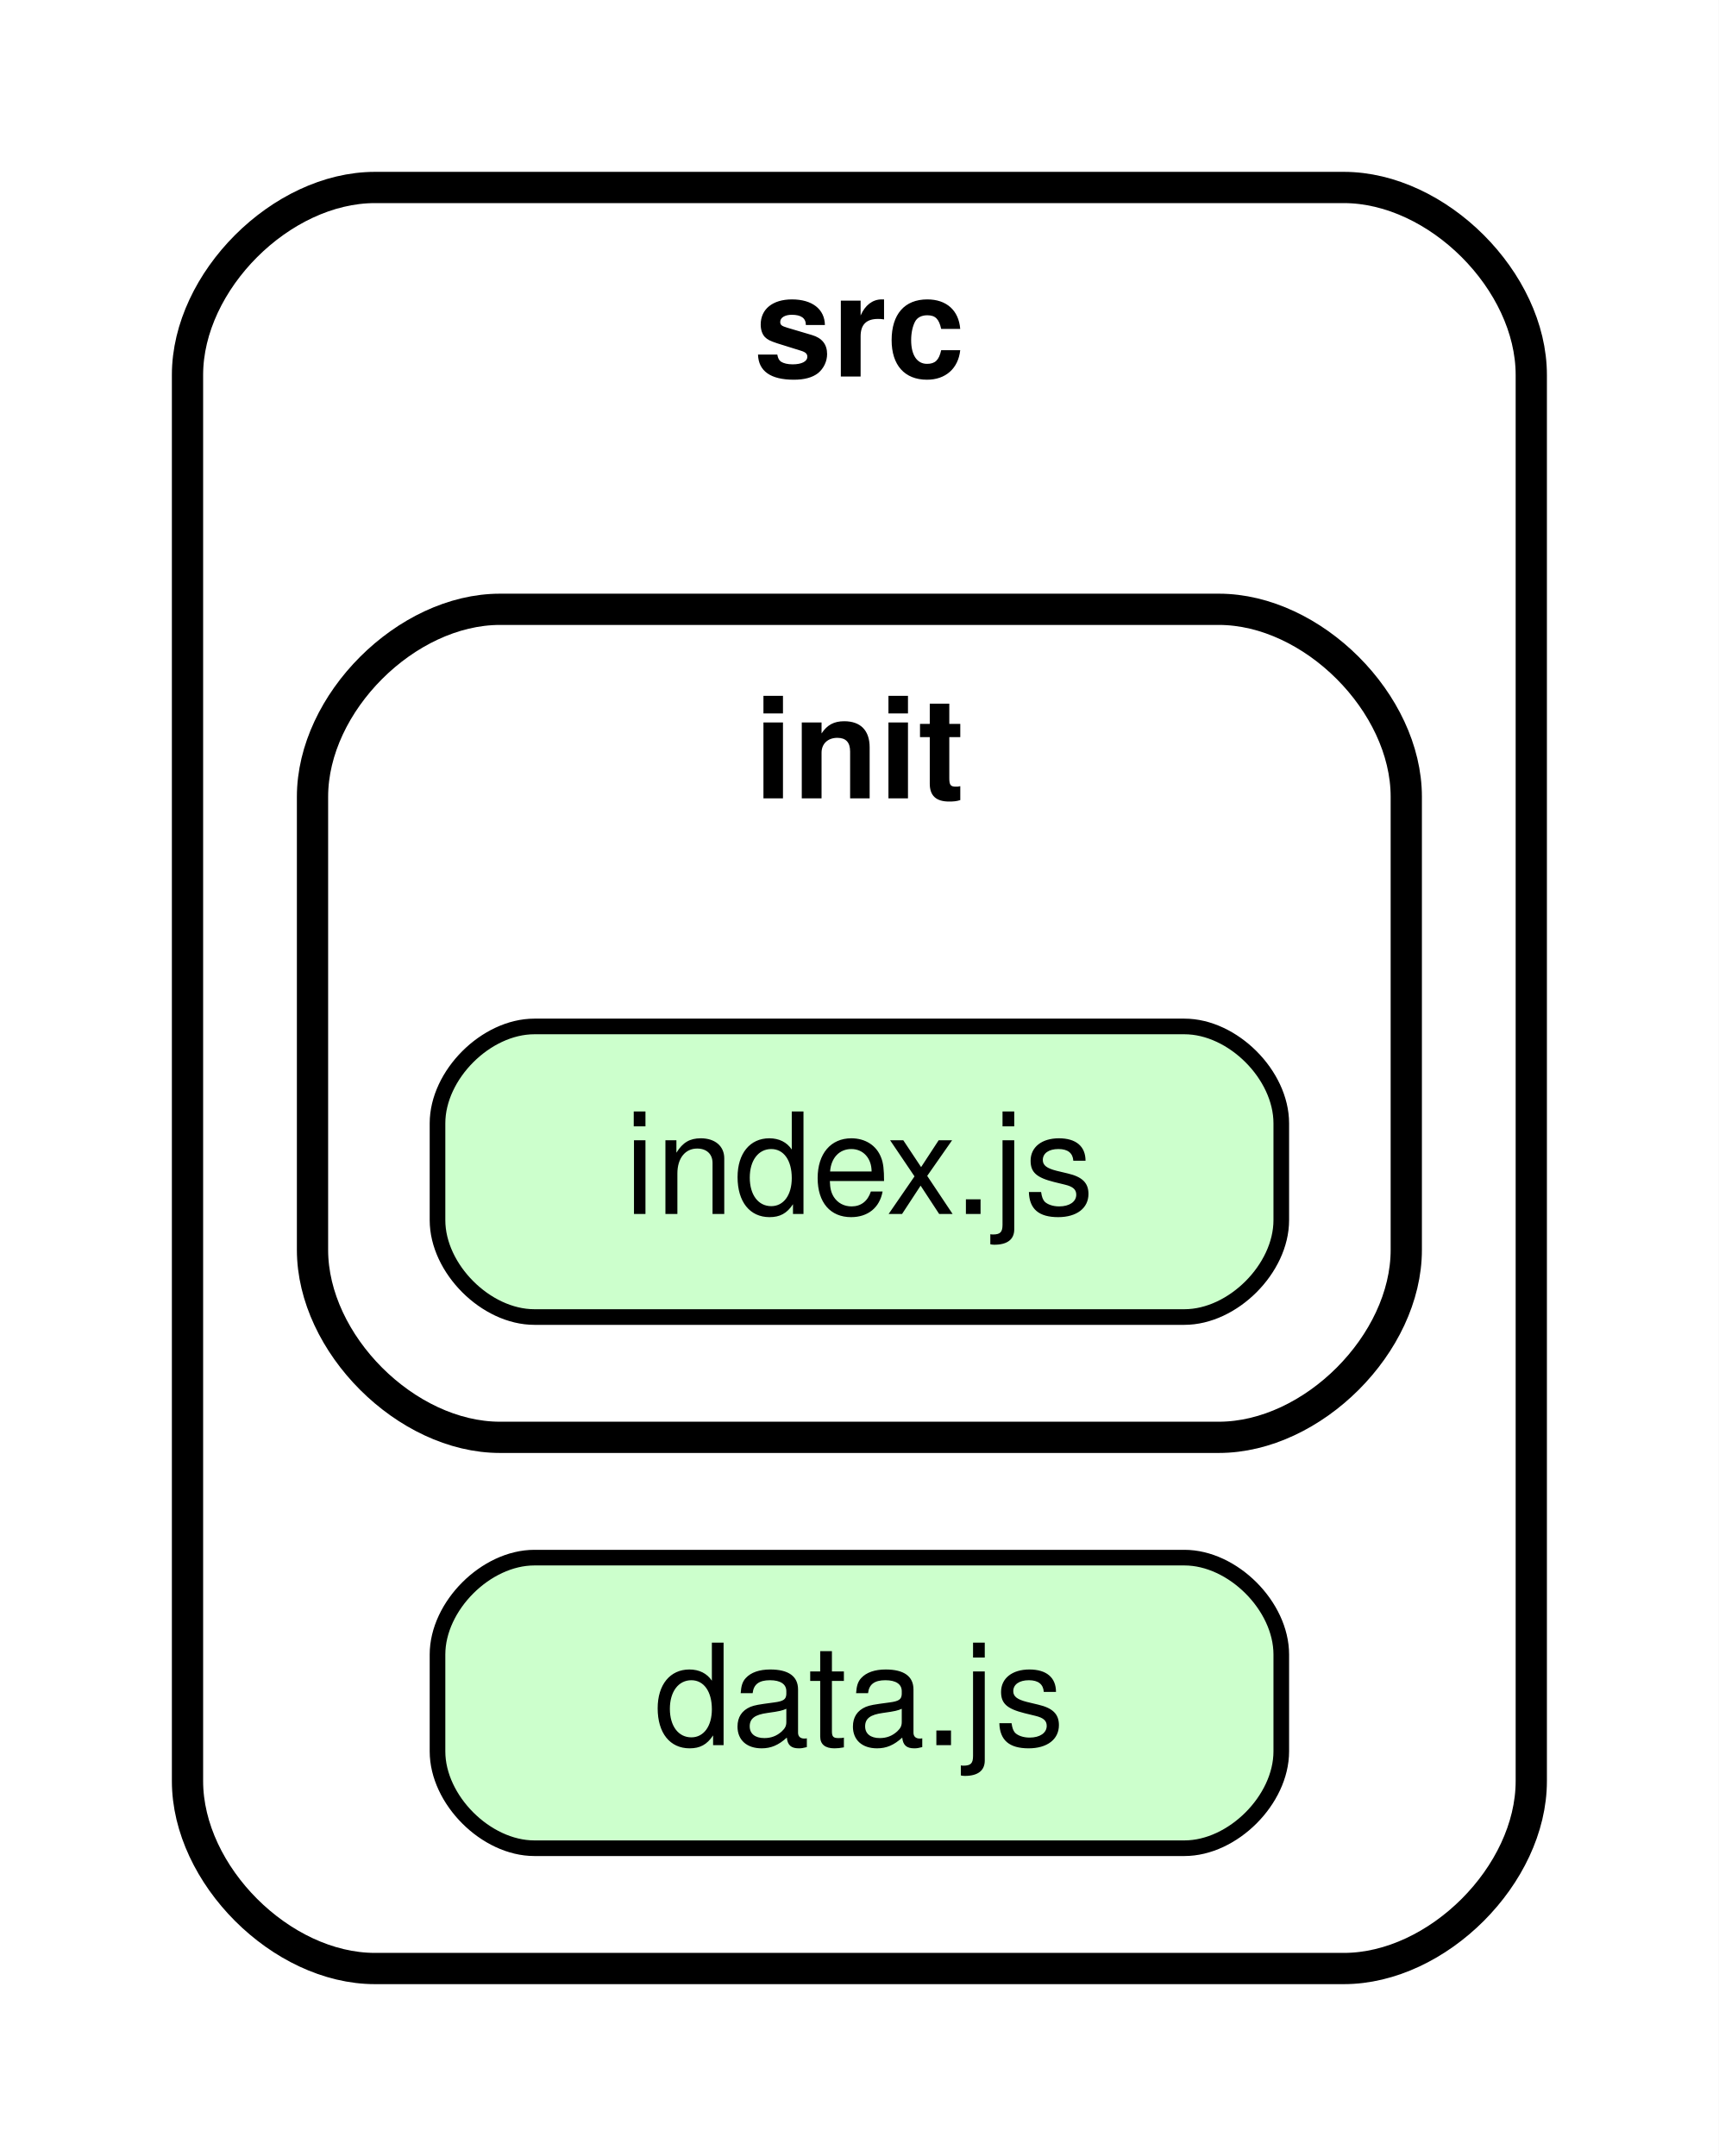
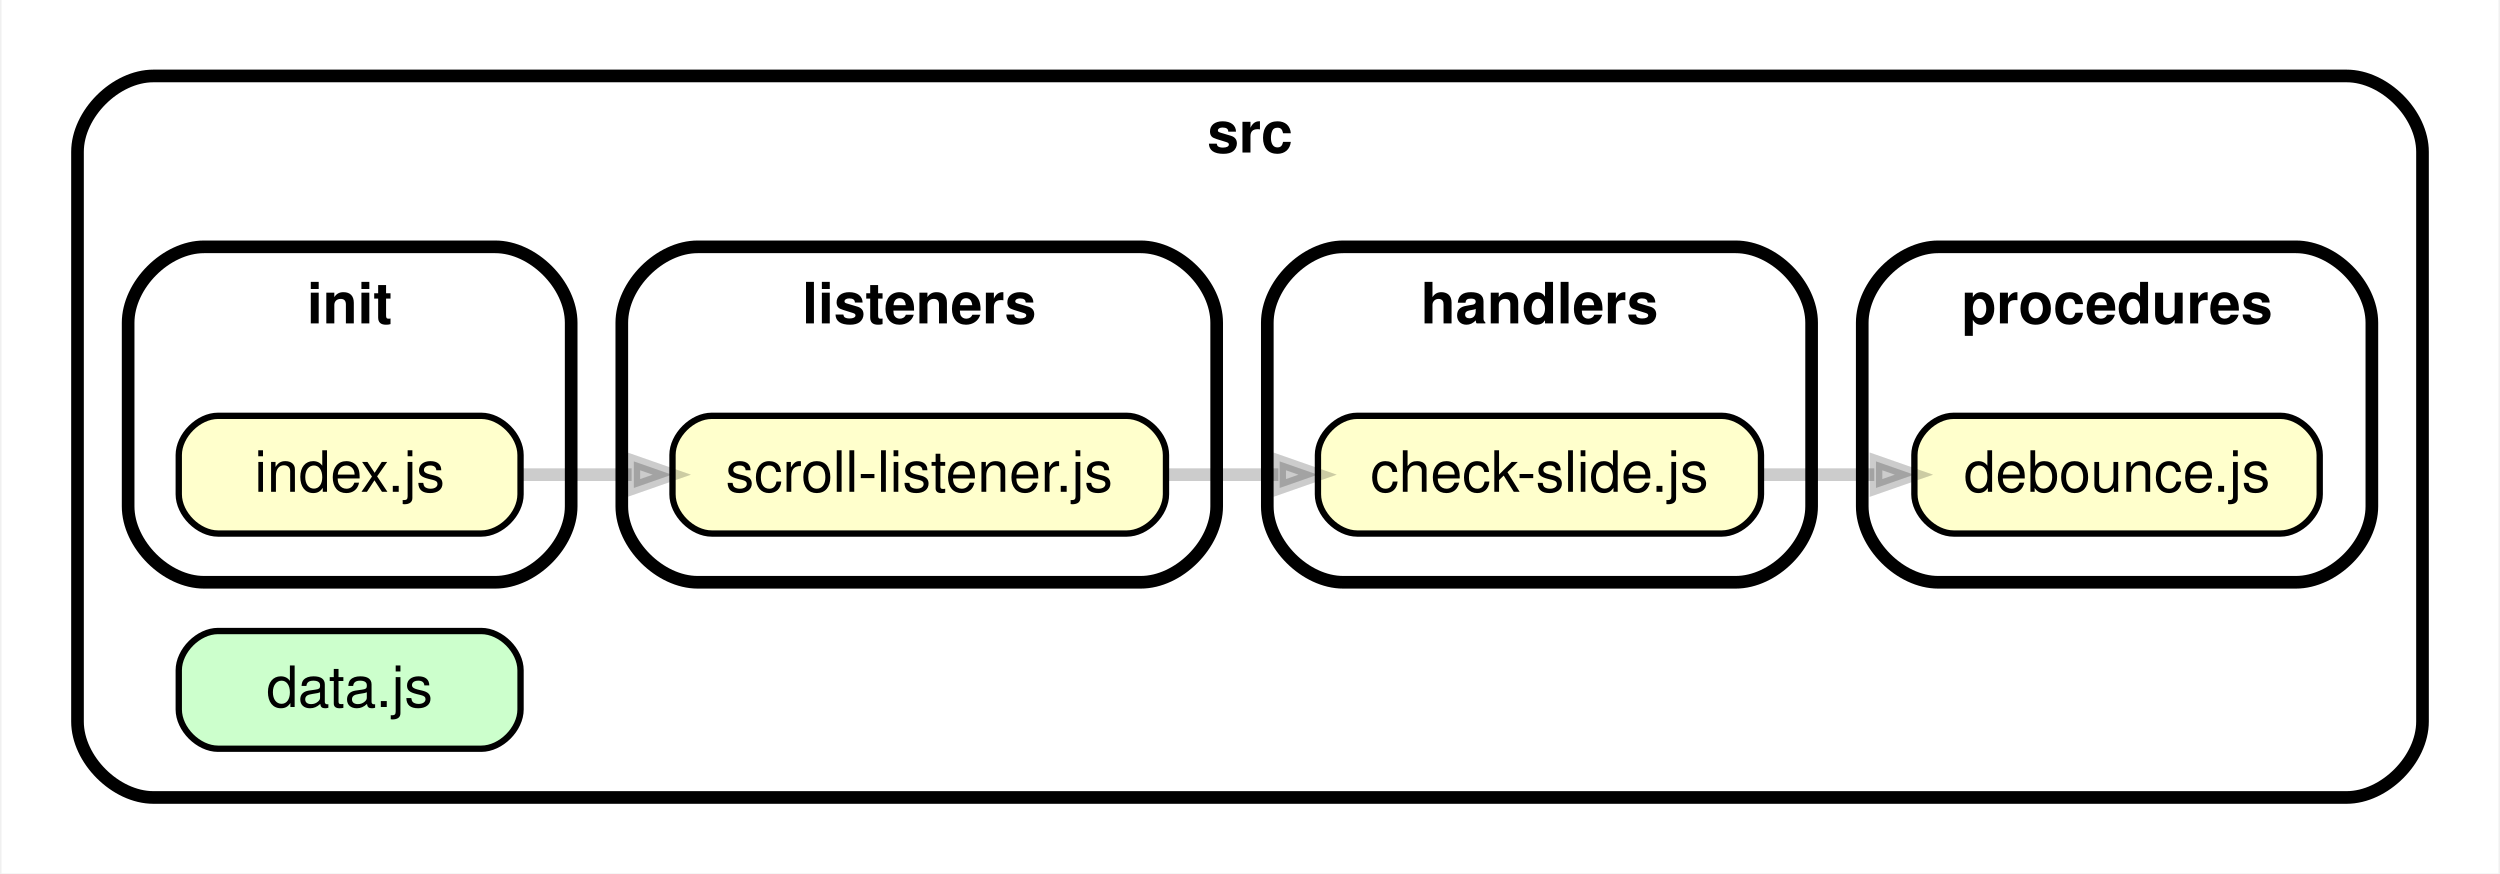
- <svg xmlns="http://www.w3.org/2000/svg" xmlns:xlink="http://www.w3.org/1999/xlink" width="110pt" height="138pt" viewBox="0.00 0.00 110.00 138.00">
+ <svg xmlns="http://www.w3.org/2000/svg" xmlns:xlink="http://www.w3.org/1999/xlink" width="395pt" height="138pt" viewBox="0.00 0.00 394.51 138.00">
  <g id="graph0" class="graph" transform="scale(1 1) rotate(0) translate(4 134)">
-     <polygon fill="white" stroke="transparent" points="-4,4 -4,-134 106,-134 106,4 -4,4" />
+     <polygon fill="white" stroke="transparent" points="-4,4 -4,-134 390.51,-134 390.51,4 -4,4" />
    <g id="clust1" class="cluster">
-       <path fill="#ffffff" stroke="black" stroke-width="2" d="M20,-8C20,-8 82,-8 82,-8 88,-8 94,-14 94,-20 94,-20 94,-110 94,-110 94,-116 88,-122 82,-122 82,-122 20,-122 20,-122 14,-122 8,-116 8,-110 8,-110 8,-20 8,-20 8,-14 14,-8 20,-8" />
-       <text text-anchor="middle" x="51" y="-109.9" font-family="Helvetica,sans-Serif" font-weight="bold" font-size="9.00">src</text>
+       <path fill="#ffffff" stroke="black" stroke-width="2" d="M20,-8C20,-8 366.51,-8 366.51,-8 372.51,-8 378.51,-14 378.51,-20 378.51,-20 378.51,-110 378.51,-110 378.51,-116 372.51,-122 366.51,-122 366.51,-122 20,-122 20,-122 14,-122 8,-116 8,-110 8,-110 8,-20 8,-20 8,-14 14,-8 20,-8" />
+       <text text-anchor="middle" x="193.25" y="-109.9" font-family="Helvetica,sans-Serif" font-weight="bold" font-size="9.00">src</text>
    </g>
    <g id="clust2" class="cluster">
+       <path fill="#ffffff" stroke="black" stroke-width="2" d="M207.99,-42C207.99,-42 269.99,-42 269.99,-42 275.99,-42 281.99,-48 281.99,-54 281.99,-54 281.99,-83 281.99,-83 281.99,-89 275.99,-95 269.99,-95 269.99,-95 207.99,-95 207.99,-95 201.99,-95 195.99,-89 195.99,-83 195.99,-83 195.99,-54 195.99,-54 195.99,-48 201.99,-42 207.99,-42" />
+       <text text-anchor="middle" x="238.99" y="-82.9" font-family="Helvetica,sans-Serif" font-weight="bold" font-size="9.00">handlers</text>
+     </g>
+     <g id="clust3" class="cluster">
      <path fill="#ffffff" stroke="black" stroke-width="2" d="M28,-42C28,-42 74,-42 74,-42 80,-42 86,-48 86,-54 86,-54 86,-83 86,-83 86,-89 80,-95 74,-95 74,-95 28,-95 28,-95 22,-95 16,-89 16,-83 16,-83 16,-54 16,-54 16,-48 22,-42 28,-42" />
      <text text-anchor="middle" x="51" y="-82.9" font-family="Helvetica,sans-Serif" font-weight="bold" font-size="9.00">init</text>
+     </g>
+     <g id="clust4" class="cluster">
+       <path fill="#ffffff" stroke="black" stroke-width="2" d="M106,-42C106,-42 175.99,-42 175.99,-42 181.99,-42 187.99,-48 187.99,-54 187.99,-54 187.99,-83 187.99,-83 187.99,-89 181.99,-95 175.99,-95 175.99,-95 106,-95 106,-95 100,-95 94,-89 94,-83 94,-83 94,-54 94,-54 94,-48 100,-42 106,-42" />
+       <text text-anchor="middle" x="140.99" y="-82.9" font-family="Helvetica,sans-Serif" font-weight="bold" font-size="9.00">listeners</text>
+     </g>
+     <g id="clust5" class="cluster">
+       <path fill="#ffffff" stroke="black" stroke-width="2" d="M301.99,-42C301.99,-42 358.51,-42 358.51,-42 364.51,-42 370.51,-48 370.51,-54 370.51,-54 370.51,-83 370.51,-83 370.51,-89 364.51,-95 358.51,-95 358.51,-95 301.99,-95 301.99,-95 295.99,-95 289.99,-89 289.99,-83 289.99,-83 289.99,-54 289.99,-54 289.99,-48 295.99,-42 301.99,-42" />
+       <text text-anchor="middle" x="330.25" y="-82.9" font-family="Helvetica,sans-Serif" font-weight="bold" font-size="9.00">procedures</text>
    </g>
    <g id="node1" class="node">
      <g id="a_node1">
        <a xlink:href="../src/data.js" xlink:title="data.js">
          <path fill="#ccffcc" stroke="black" d="M71.8,-34.3C71.8,-34.3 30.2,-34.3 30.2,-34.3 27.1,-34.3 24,-31.2 24,-28.1 24,-28.1 24,-21.9 24,-21.9 24,-18.8 27.1,-15.7 30.2,-15.7 30.2,-15.7 71.8,-15.7 71.8,-15.7 74.9,-15.7 78,-18.8 78,-21.9 78,-21.9 78,-28.1 78,-28.1 78,-31.2 74.9,-34.3 71.8,-34.3" />
          <text text-anchor="middle" x="51" y="-22.3" font-family="Helvetica,sans-Serif" font-size="9.00">data.js</text>
        </a>
      </g>
    </g>
    <g id="node2" class="node">
      <g id="a_node2">
+         <a xlink:href="../src/handlers/check-slide.js" xlink:title="check-slide.js">
+           <path fill="#ffffcc" stroke="black" d="M267.79,-68.3C267.79,-68.3 210.19,-68.3 210.19,-68.3 207.09,-68.3 203.99,-65.2 203.99,-62.1 203.99,-62.1 203.99,-55.9 203.99,-55.9 203.99,-52.8 207.09,-49.7 210.19,-49.7 210.19,-49.7 267.79,-49.7 267.79,-49.7 270.89,-49.7 273.99,-52.8 273.99,-55.9 273.99,-55.9 273.99,-62.1 273.99,-62.1 273.99,-65.2 270.89,-68.3 267.79,-68.3" />
+           <text text-anchor="middle" x="238.99" y="-56.3" font-family="Helvetica,sans-Serif" font-size="9.00">check-slide.js</text>
+         </a>
+       </g>
+     </g>
+     <g id="node3" class="node">
+       <g id="a_node3">
+         <a xlink:href="../src/procedures/debounce.js" xlink:title="debounce.js">
+           <path fill="#ffffcc" stroke="black" d="M356.07,-68.3C356.07,-68.3 304.43,-68.3 304.43,-68.3 301.33,-68.3 298.23,-65.2 298.23,-62.1 298.23,-62.1 298.23,-55.9 298.23,-55.9 298.23,-52.8 301.33,-49.7 304.43,-49.7 304.43,-49.7 356.07,-49.7 356.07,-49.7 359.17,-49.7 362.27,-52.8 362.27,-55.9 362.27,-55.9 362.27,-62.1 362.27,-62.1 362.27,-65.2 359.17,-68.3 356.07,-68.3" />
+           <text text-anchor="middle" x="330.25" y="-56.3" font-family="Helvetica,sans-Serif" font-size="9.00">debounce.js</text>
+         </a>
+       </g>
+     </g>
+     <g id="edge1" class="edge">
+       <path fill="none" stroke="#000000" stroke-width="2" stroke-opacity="0.2" d="M274.24,-59C280.02,-59 286.04,-59 291.89,-59" />
+       <polygon fill="#000000" fill-opacity="0.2" stroke="#000000" stroke-width="2" stroke-opacity="0.2" points="292.16,-61.1 298.16,-59 292.16,-56.9 292.16,-61.1" />
+     </g>
+     <g id="node4" class="node">
+       <g id="a_node4">
        <a xlink:href="../src/init/index.js" xlink:title="index.js">
-           <path fill="#ccffcc" stroke="black" d="M71.8,-68.3C71.8,-68.3 30.2,-68.3 30.2,-68.3 27.1,-68.3 24,-65.2 24,-62.1 24,-62.1 24,-55.9 24,-55.9 24,-52.8 27.1,-49.7 30.2,-49.7 30.2,-49.7 71.8,-49.7 71.8,-49.7 74.9,-49.7 78,-52.8 78,-55.9 78,-55.9 78,-62.1 78,-62.1 78,-65.2 74.9,-68.3 71.8,-68.3" />
+           <path fill="#ffffcc" stroke="black" d="M71.8,-68.3C71.8,-68.3 30.2,-68.3 30.2,-68.3 27.1,-68.3 24,-65.2 24,-62.1 24,-62.1 24,-55.9 24,-55.9 24,-52.8 27.1,-49.7 30.2,-49.7 30.2,-49.7 71.8,-49.7 71.8,-49.7 74.9,-49.7 78,-52.8 78,-55.9 78,-55.9 78,-62.1 78,-62.1 78,-65.2 74.9,-68.3 71.8,-68.3" />
          <text text-anchor="middle" x="51" y="-56.3" font-family="Helvetica,sans-Serif" font-size="9.00">index.js</text>
        </a>
      </g>
    </g>
+     <g id="node5" class="node">
+       <g id="a_node5">
+         <a xlink:href="../src/listeners/scroll-listener.js" xlink:title="scroll-listener.js">
+           <path fill="#ffffcc" stroke="black" d="M173.78,-68.3C173.78,-68.3 108.21,-68.3 108.21,-68.3 105.11,-68.3 102.01,-65.2 102.01,-62.1 102.01,-62.1 102.01,-55.9 102.01,-55.9 102.01,-52.8 105.11,-49.7 108.21,-49.7 108.21,-49.7 173.78,-49.7 173.78,-49.7 176.88,-49.7 179.98,-52.8 179.98,-55.9 179.98,-55.9 179.98,-62.1 179.98,-62.1 179.98,-65.2 176.88,-68.3 173.78,-68.3" />
+           <text text-anchor="middle" x="140.99" y="-56.3" font-family="Helvetica,sans-Serif" font-size="9.00">scroll-listener.js</text>
+         </a>
+       </g>
+     </g>
+     <g id="edge2" class="edge">
+       <path fill="none" stroke="#000000" stroke-width="2" stroke-opacity="0.2" d="M78.4,-59C83.83,-59 89.68,-59 95.55,-59" />
+       <polygon fill="#000000" fill-opacity="0.2" stroke="#000000" stroke-width="2" stroke-opacity="0.2" points="95.9,-61.1 101.9,-59 95.9,-56.9 95.9,-61.1" />
+     </g>
+     <g id="edge3" class="edge">
+       <path fill="none" stroke="#000000" stroke-width="2" stroke-opacity="0.2" d="M180.21,-59C185.97,-59 191.92,-59 197.73,-59" />
+       <polygon fill="#000000" fill-opacity="0.2" stroke="#000000" stroke-width="2" stroke-opacity="0.2" points="197.94,-61.1 203.94,-59 197.94,-56.9 197.94,-61.1" />
+     </g>
  </g>
</svg>
